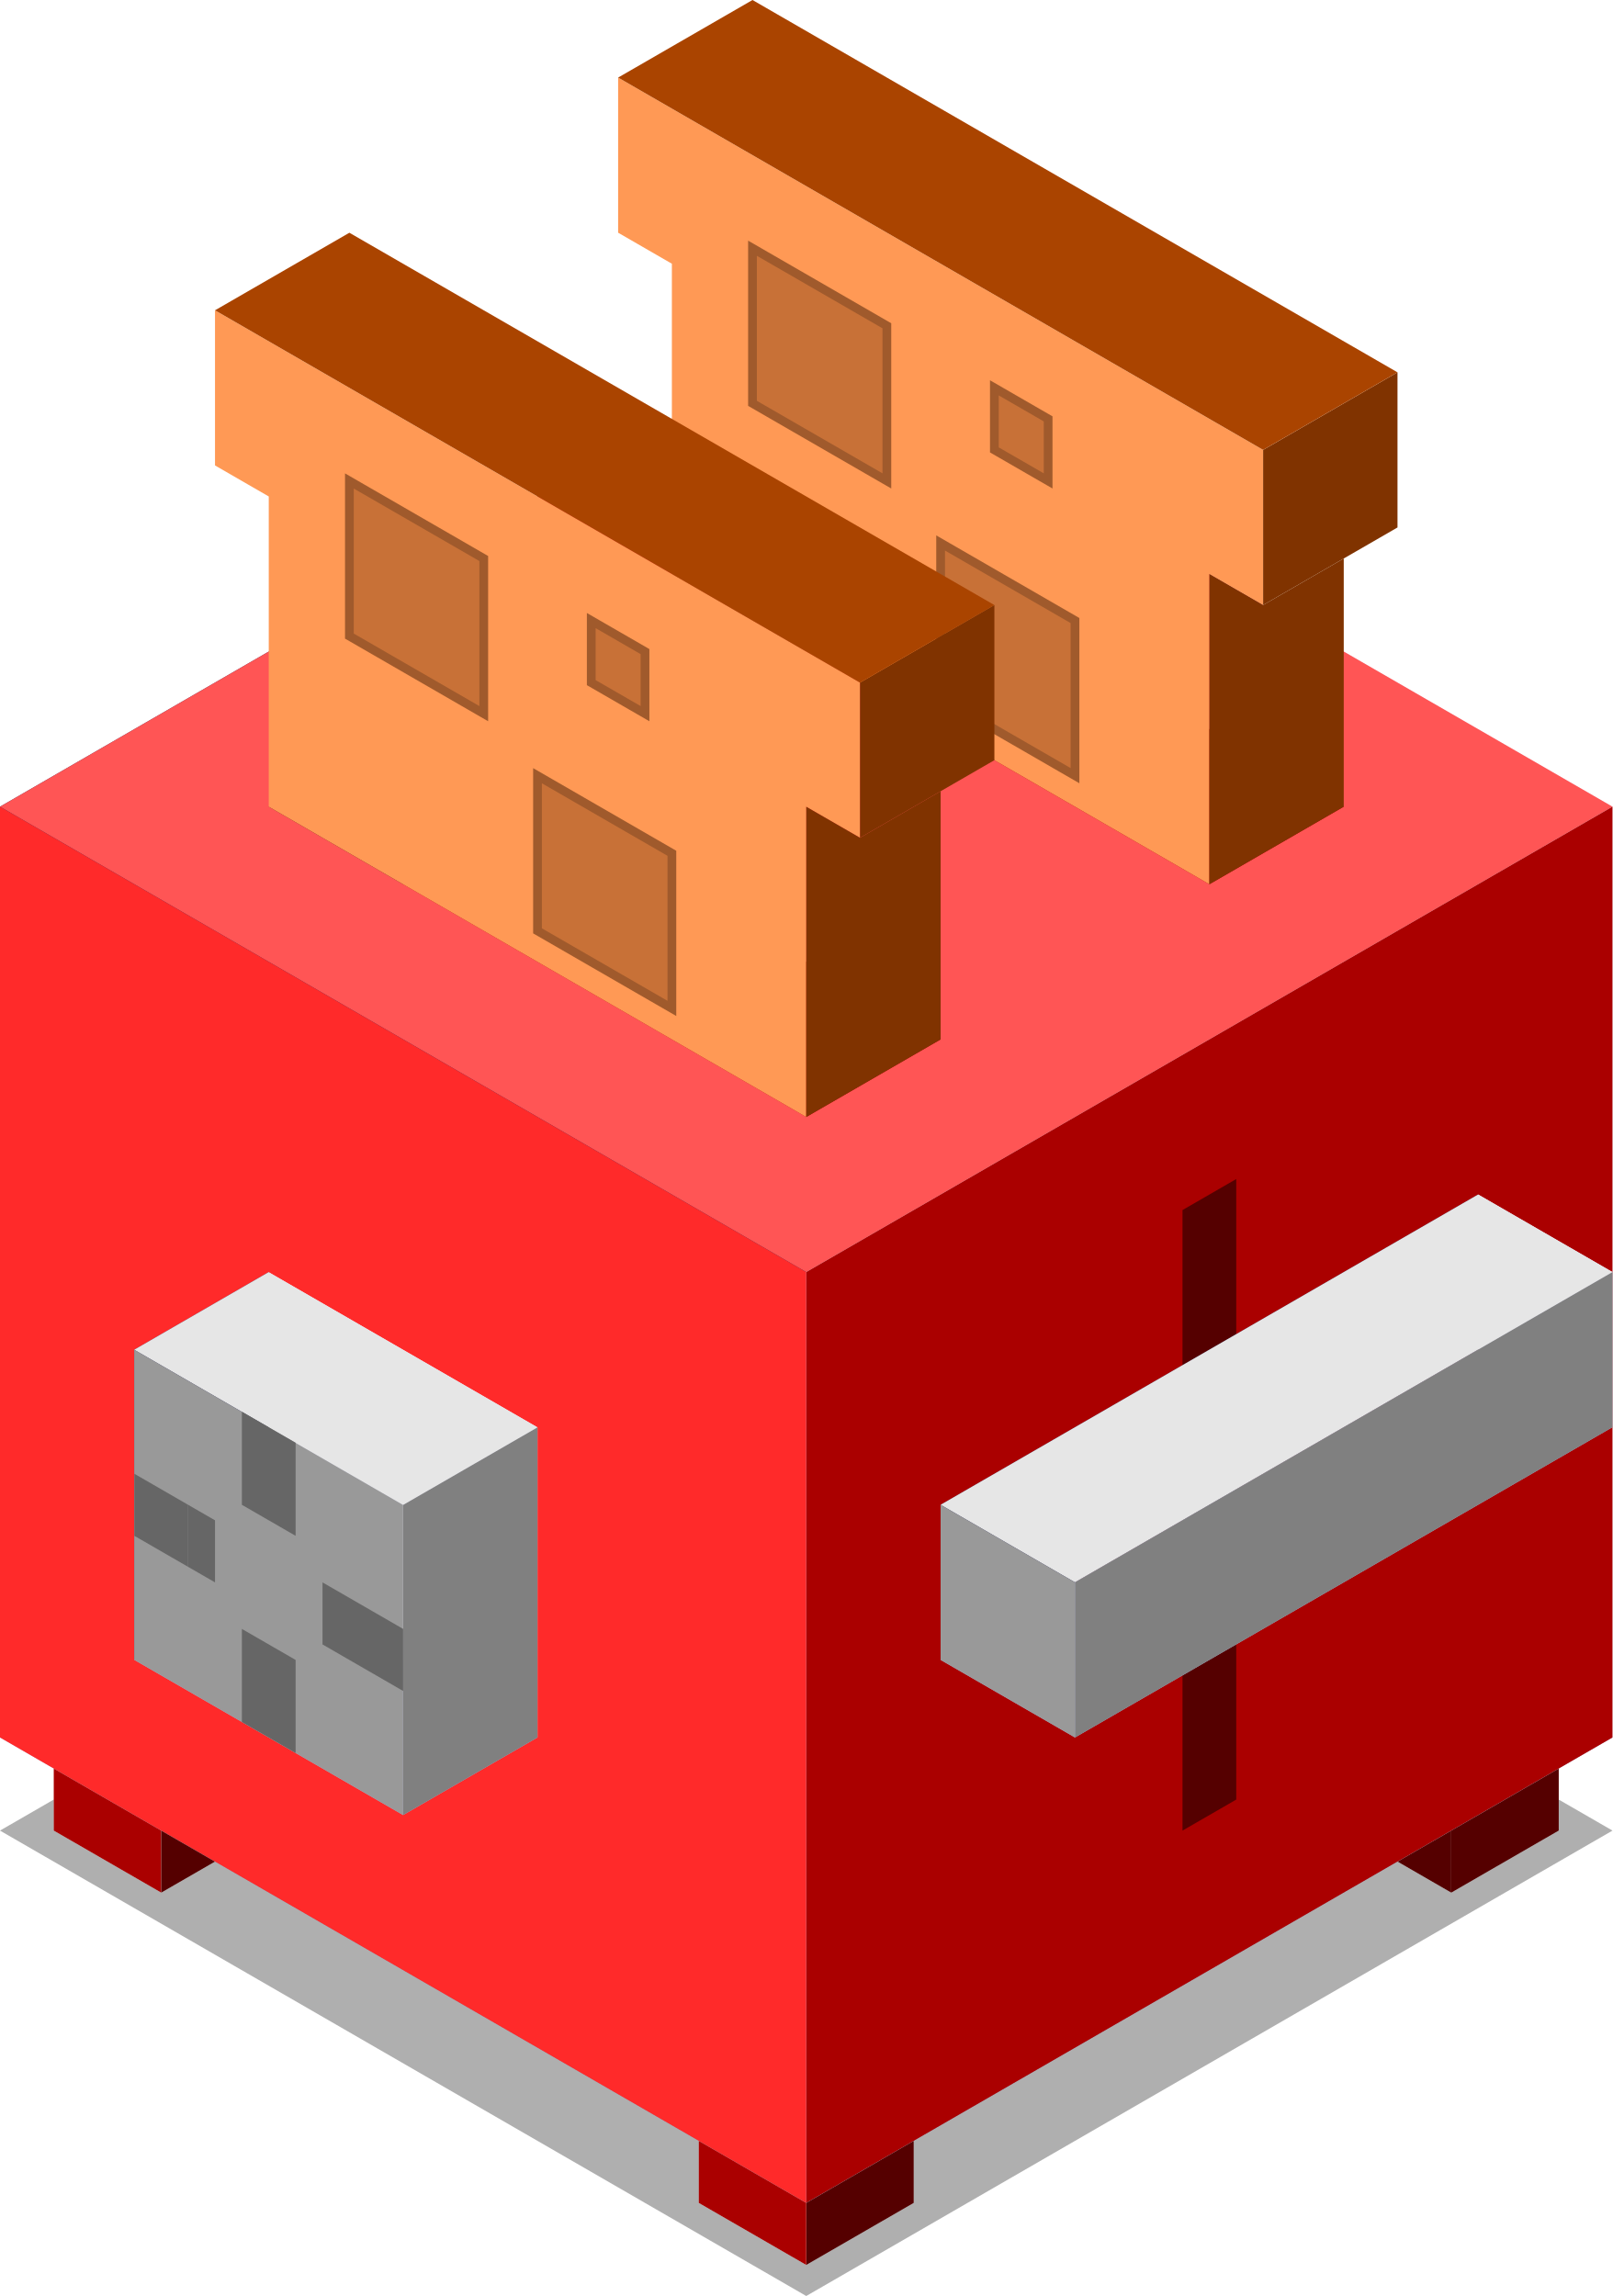
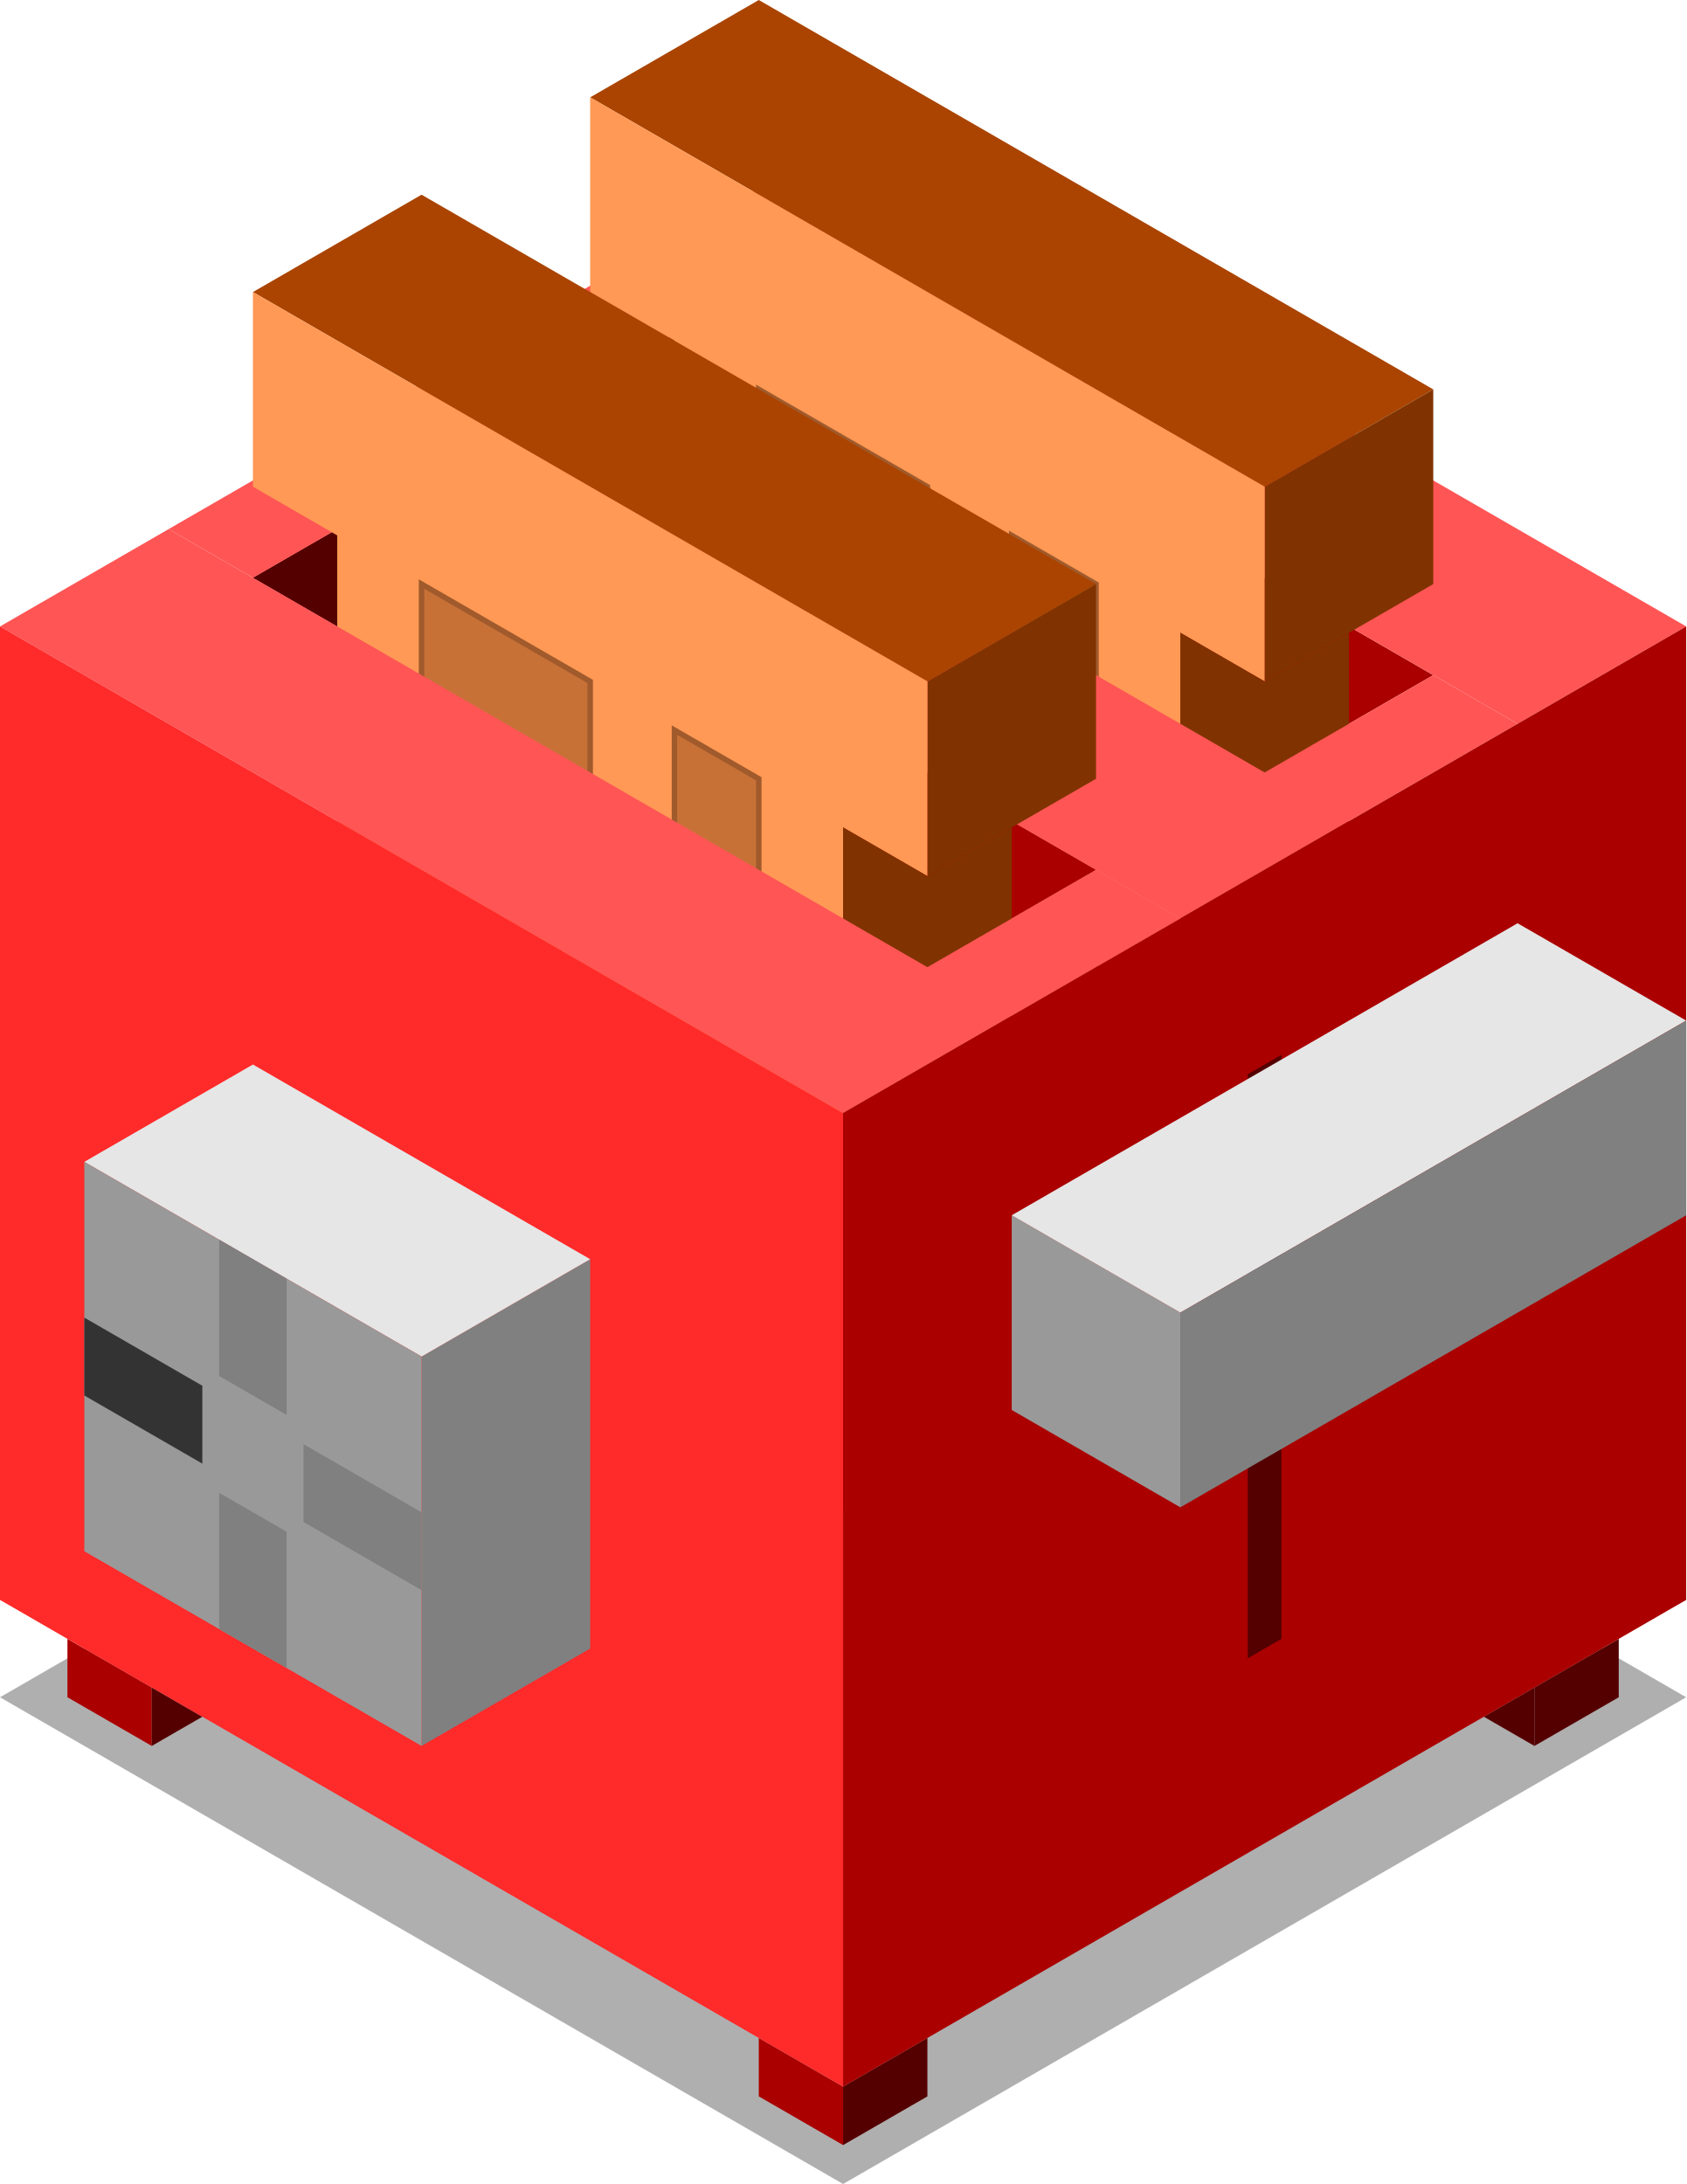
- <svg xmlns="http://www.w3.org/2000/svg" width="113.898mm" height="162.206mm" viewBox="0 0 403.577 574.746" id="svg2" version="1.1">
-   <defs id="defs4">
-     </defs>
-   <g id="layer1" style="display:inline;opacity:1" transform="translate(-168.7657,-215.1083)">
-     <g id="g3642" style="fill:#ffeeaa;fill-opacity:1">
-       <path id="path3654" style="fill:#e9e9ff;fill-rule:evenodd;stroke:none;stroke-width:1px;stroke-linecap:butt;stroke-linejoin:round;stroke-opacity:1" d="m 370.549,300.535 201.788,116.503 0,233.005 -201.788,-116.503 z" points="572.337,417.038 572.337,650.043 370.549,533.54 370.549,300.535 " />
-       <path id="path3644" style="fill:#353564;fill-rule:evenodd;stroke:none;stroke-width:1px;stroke-linecap:butt;stroke-linejoin:round;stroke-opacity:1" d="m 168.76,417.038 0,233.005 201.788,-116.503 0,-233.005 z" points="168.76,650.043 370.549,533.54 370.549,300.535 168.76,417.038 " />
-       <path id="path3652" style="fill:#afafde;fill-rule:evenodd;stroke:none;stroke-width:1px;stroke-linecap:butt;stroke-linejoin:round;stroke-opacity:1" d="M 168.76,650.043 370.549,766.545 572.337,650.043 370.549,533.54 Z" points="370.549,766.545 572.337,650.043 370.549,533.54 168.76,650.043 " />
-       <path id="path3646" style="fill:#ff5555;fill-rule:evenodd;stroke:none;stroke-width:1px;stroke-linecap:butt;stroke-linejoin:round;stroke-opacity:1" d="M 168.76,417.038 370.549,533.54 572.337,417.038 370.549,300.535 Z" points="370.549,533.54 572.337,417.038 370.549,300.535 168.76,417.038 " />
-       <path id="path3650" style="fill:#aa0000;fill-opacity:1;fill-rule:evenodd;stroke:none;stroke-width:1px;stroke-linecap:butt;stroke-linejoin:round;stroke-opacity:1" d="m 370.549,533.54 0,233.005 201.788,-116.503 0,-233.005 z" points="370.549,766.545 572.337,650.043 572.337,417.038 370.549,533.54 " />
-       <path id="path3648" style="fill:#ff2a2a;fill-rule:evenodd;stroke:none;stroke-width:1px;stroke-linecap:butt;stroke-linejoin:round;stroke-opacity:1" d="m 168.76,417.038 201.788,116.503 0,233.005 -201.788,-116.503 z" points="370.549,533.54 370.549,766.545 168.76,650.043 168.76,417.038 " />
-     </g>
-     <g id="g3726" style="fill:#800000;fill-opacity:1">
-       <path id="path3738" style="fill:#e9e9ff;fill-rule:evenodd;stroke:none;stroke-width:1px;stroke-linecap:butt;stroke-linejoin:round;stroke-opacity:1" d="m 235.986,533.561 67.3,38.856 0,77.626 -67.3,-38.856 z" points="303.286,572.417 303.286,650.043 235.986,611.187 235.986,533.561 " />
-       <path id="path3728" style="fill:#353564;fill-rule:evenodd;stroke:none;stroke-width:1px;stroke-linecap:butt;stroke-linejoin:round;stroke-opacity:1" d="m 202.355,552.979 0,77.626 33.631,-19.417 0,-77.626 z" points="202.355,630.604 235.986,611.187 235.986,533.561 202.355,552.979 " />
-       <path id="path3736" style="fill:#afafde;fill-rule:evenodd;stroke:none;stroke-width:1px;stroke-linecap:butt;stroke-linejoin:round;stroke-opacity:1" d="m 202.355,630.604 67.3,38.856 33.631,-19.417 -67.3,-38.856 z" points="269.654,669.46 303.286,650.043 235.986,611.187 202.355,630.604 " />
-       <path id="path3730" style="fill:#e6e6e6" d="m 202.355,552.979 67.3,38.856 33.631,-19.417 -67.3,-38.856 z" points="269.654,591.834 303.286,572.417 235.986,533.561 202.355,552.979 " />
-       <path id="path3734" style="fill:#808080" d="m 269.654,591.834 0,77.626 33.631,-19.417 0,-77.626 z" points="269.654,669.46 303.286,650.043 303.286,572.417 269.654,591.834 " />
-       <path id="path3732" style="fill:#999999" d="m 202.355,552.979 67.3,38.856 0,77.626 -67.3,-38.856 z" points="269.654,591.834 269.654,669.46 202.355,630.604 202.355,552.979 " />
-     </g>
-     <path style="fill:none;fill-rule:evenodd;stroke:none;stroke-width:1px;stroke-linecap:butt;stroke-linejoin:miter;stroke-opacity:1" d="m 269.66,397.629 0,38.834" id="path4944" />
-     <path style="fill:#aa0000;fill-opacity:1;fill-rule:evenodd;stroke:none;stroke-width:1px;stroke-linecap:butt;stroke-linejoin:miter;stroke-opacity:1" d="m 269.66,397.629 0,38.834 100.894,58.251 33.631,-19.417 z" id="path4954" />
-     <path style="fill:#550000;fill-rule:evenodd;stroke:none;stroke-width:1px;stroke-linecap:butt;stroke-linejoin:miter;stroke-opacity:1" d="m 269.66,436.463 -33.631,-19.417 33.631,-19.417 z" id="path4960" />
-     <path style="fill:#aa0000;fill-opacity:1;fill-rule:evenodd;stroke:none;stroke-width:1px;stroke-linecap:butt;stroke-linejoin:miter;stroke-opacity:1" d="m 370.554,339.378 0,38.834 100.894,58.251 33.631,-19.417 z" id="path4966" />
-     <path style="fill:#550000;fill-opacity:1;fill-rule:evenodd;stroke:none;stroke-width:1px;stroke-linecap:butt;stroke-linejoin:miter;stroke-opacity:1" d="m 336.923,358.795 33.631,19.417 0,0 0,0 0,-38.834 -33.631,19.417" id="path4968" />
-     <path style="fill:#550000;fill-opacity:1;fill-rule:evenodd;stroke:none;stroke-width:1px;stroke-linecap:butt;stroke-linejoin:miter;stroke-opacity:1" d="m 370.554,766.554 0,15.534 0,0 26.905,-15.534 0,-15.534 z" id="path4982" />
-     <path style="fill:#aa0000;fill-opacity:1;fill-rule:evenodd;stroke:none;stroke-width:1px;stroke-linecap:butt;stroke-linejoin:miter;stroke-opacity:1" d="m 343.649,751.02 0,15.534 26.905,15.534 0,-15.534 z" id="path4988" />
-     <path style="fill:#aa0000;fill-opacity:1;fill-rule:evenodd;stroke:none;stroke-width:1px;stroke-linecap:butt;stroke-linejoin:miter;stroke-opacity:1" d="m 182.218,657.818 0,15.534 26.905,15.534 0,-15.534 z" id="path4990" />
-     <path style="fill:#550000;fill-opacity:1;fill-rule:evenodd;stroke:none;stroke-width:1px;stroke-linecap:butt;stroke-linejoin:miter;stroke-opacity:1" d="m 209.123,688.885 13.453,-7.767 -13.453,-7.767 z" id="path4992" />
-     <path style="fill:#550000;fill-opacity:1;fill-rule:evenodd;stroke:none;stroke-width:1px;stroke-linecap:butt;stroke-linejoin:miter;stroke-opacity:1" d="m 558.89,657.818 0,15.534 -26.905,15.534 0,-15.534 z" id="path4994" />
-     <path style="fill:#550000;fill-opacity:1;fill-rule:evenodd;stroke:none;stroke-width:1px;stroke-linecap:butt;stroke-linejoin:miter;stroke-opacity:1" d="m 531.985,673.352 0,15.534 0,0 -13.453,-7.767 z" id="path5000" />
-     <path style="fill:#000000;fill-opacity:0.314;fill-rule:evenodd;stroke:none;stroke-width:1px;stroke-linecap:butt;stroke-linejoin:miter;stroke-opacity:1" d="m 182.218,665.585 -13.453,7.767 201.788,116.503 201.788,-116.503 -13.453,-7.767 0,7.767 -26.905,15.534 -13.453,-7.767 -121.073,69.902 0,15.534 -26.905,15.534 -26.905,-15.534 0,-15.534 -121.073,-69.902 -13.453,7.767 -26.905,-15.534 0,-7.767" id="path5008" />
-     <path style="fill:#666666;fill-opacity:1;fill-rule:evenodd;stroke:none;stroke-width:1px;stroke-linecap:butt;stroke-linejoin:miter;stroke-opacity:1" d="m 202.397,584.033 13.453,7.767 0,15.534 -13.453,-7.767 z" id="path5020" />
-     <path style="fill:#666666;fill-opacity:1;fill-rule:evenodd;stroke:none;stroke-width:1px;stroke-linecap:butt;stroke-linejoin:miter;stroke-opacity:1" d="m 215.85,591.8 6.726,3.883 0,15.534 -6.726,-3.883 z" id="path5028" />
-     <path style="fill:#666666;fill-opacity:1;fill-rule:evenodd;stroke:none;stroke-width:1px;stroke-linecap:butt;stroke-linejoin:miter;stroke-opacity:1" d="m 229.302,568.499 0,23.3 13.453,7.767 0,-23.3 z" id="path5030" />
-     <path style="fill:#666666;fill-opacity:1;fill-rule:evenodd;stroke:none;stroke-width:1px;stroke-linecap:butt;stroke-linejoin:miter;stroke-opacity:1" d="m 249.481,611.217 20.179,11.65 0,15.534 -20.179,-11.65 z" id="path5032" />
-     <path style="fill:#666666;fill-opacity:1;fill-rule:evenodd;stroke:none;stroke-width:1px;stroke-linecap:butt;stroke-linejoin:miter;stroke-opacity:1" d="m 229.302,646.168 0,-23.301 13.453,7.767 0,23.3 z" id="path5040" />
-     <path style="display:inline;fill:#550000;fill-opacity:1;fill-rule:evenodd;stroke:none;stroke-width:1px;stroke-linecap:butt;stroke-linejoin:miter;stroke-opacity:1" d="m 464.722,518.015 13.453,-7.767 0,0 0,155.337 -13.453,7.767 z" id="path4940" />
-     <g id="g4866" style="display:inline;opacity:1;fill:#808080;fill-opacity:1;stroke:none;stroke-opacity:1">
-       <path id="path4878" style="fill:#e9e9ff;fill-rule:evenodd;stroke:none;stroke-width:1px;stroke-linecap:butt;stroke-linejoin:round;stroke-opacity:1" d="m 538.706,514.123 33.631,19.417 0,38.834 -33.631,-19.417 z" points="572.337,533.54 572.337,572.374 538.706,552.957 538.706,514.123 " />
-       <path id="path4868" style="fill:#353564;fill-rule:evenodd;stroke:none;stroke-width:1px;stroke-linecap:butt;stroke-linejoin:round;stroke-opacity:1" d="m 404.18,591.791 0,38.834 134.526,-77.668 0,-38.834 z" points="404.18,630.626 538.706,552.957 538.706,514.123 404.18,591.791 " />
-       <path id="path4876" style="fill:#afafde;fill-rule:evenodd;stroke:none;stroke-width:1px;stroke-linecap:butt;stroke-linejoin:round;stroke-opacity:1" d="m 404.18,630.626 33.631,19.417 134.526,-77.668 -33.631,-19.417 z" points="437.811,650.043 572.337,572.374 538.706,552.957 404.18,630.626 " />
-       <path id="path4870" style="fill:#e6e6e6" d="m 404.18,591.791 33.631,19.417 134.526,-77.668 -33.631,-19.417 z" points="437.811,611.208 572.337,533.54 538.706,514.123 404.18,591.791 " />
-       <path id="path4874" style="fill:#808080;fill-opacity:1" d="m 437.811,611.208 0,38.834 134.526,-77.668 0,-38.834 z" points="437.811,650.043 572.337,572.374 572.337,533.54 437.811,611.208 " />
-       <path id="path4872" style="fill:#999999" d="m 404.18,591.791 33.631,19.417 0,38.834 -33.631,-19.417 z" points="437.811,611.208 437.811,650.043 404.18,630.626 404.18,591.791 " />
-     </g>
+ <svg xmlns="http://www.w3.org/2000/svg" width="86.603mm" height="112.176mm" viewBox="0 0 306.859 397.472" id="svg2" version="1.1">
+   <defs id="defs4" />
+   <g id="layer12" style="display:inline" transform="translate(-138.0867,-132.252)">
+     <path style="fill:#000000;fill-opacity:0.314;fill-rule:evenodd;stroke:none;stroke-width:1px;stroke-linecap:butt;stroke-linejoin:miter;stroke-opacity:1" d="M 291.516,529.724 444.946,441.142 291.516,352.559 138.087,441.142 Z" id="path4489" />
+     <path style="fill:#aa0000;fill-opacity:1;fill-rule:evenodd;stroke:none;stroke-width:1px;stroke-linecap:butt;stroke-linejoin:miter;stroke-opacity:1" d="m 150.361,430.512 0,10.63 15.343,8.858 0,-10.63 z" id="path4493" />
+     <path style="fill:#550000;fill-opacity:1;fill-rule:evenodd;stroke:none;stroke-width:1px;stroke-linecap:butt;stroke-linejoin:miter;stroke-opacity:1" d="m 165.704,450 9.206,-5.315 -9.206,-5.315 z" id="path4495" />
+     <path style="fill:#550000;fill-opacity:1;fill-rule:evenodd;stroke:none;stroke-width:1px;stroke-linecap:butt;stroke-linejoin:miter;stroke-opacity:1" d="m 291.516,512.008 0,10.63 15.343,-8.858 0,-10.63 z" id="path4497" />
+     <path style="fill:#aa0000;fill-opacity:1;fill-rule:evenodd;stroke:none;stroke-width:1px;stroke-linecap:butt;stroke-linejoin:miter;stroke-opacity:1" d="m 276.173,503.15 0,10.63 15.343,8.858 0,-10.63 z" id="path4499" />
+     <path style="fill:#550000;fill-opacity:1;fill-rule:evenodd;stroke:none;stroke-width:1px;stroke-linecap:butt;stroke-linejoin:miter;stroke-opacity:1" d="m 432.672,441.142 0,-10.63 -15.343,8.858 0,10.63 z" id="path4501" />
+     <path style="fill:#550000;fill-opacity:1;fill-rule:evenodd;stroke:none;stroke-width:1px;stroke-linecap:butt;stroke-linejoin:miter;stroke-opacity:1" d="m 417.329,450 -9.206,-5.315 9.206,-5.315 z" id="path4503" />
  </g>
-   <g id="layer4" style="display:inline" transform="translate(-168.7657,-215.1083)">
-     <path style="fill:#ff9955;fill-rule:evenodd;stroke:none;stroke-width:1px;stroke-linecap:butt;stroke-linejoin:miter;stroke-opacity:1" d="m 323.47,234.525 0,38.834 13.453,7.767 0,77.668 134.526,77.668 0,-77.668 13.453,7.767 0,-38.834 z" id="path5043" />
-     <path style="fill:#803300;fill-rule:evenodd;stroke:none;stroke-width:1px;stroke-linecap:butt;stroke-linejoin:miter;stroke-opacity:1" d="m 484.901,366.562 33.631,-19.417 0,-38.834 -33.631,19.417" id="path5053" />
-     <path style="fill:#803300;fill-rule:evenodd;stroke:none;stroke-width:1px;stroke-linecap:butt;stroke-linejoin:miter;stroke-opacity:1" d="m 505.08,354.911 -20.179,11.65 -13.453,-7.767 0,77.668 33.631,-19.417" id="path5057" />
-     <path style="fill:#aa4400;fill-rule:evenodd;stroke:none;stroke-width:1px;stroke-linecap:butt;stroke-linejoin:miter;stroke-opacity:1" d="m 323.47,234.525 33.631,-19.417 161.431,93.202 -33.631,19.417 z" id="path5059" />
-     <path style="fill:#c87137;fill-rule:evenodd;stroke:#a05a2c;stroke-width:2.192px;stroke-linecap:butt;stroke-linejoin:miter;stroke-opacity:1" d="m 357.101,277.243 0,38.834 33.631,19.417 0,-38.834 z" id="path5097" />
-     <path style="fill:#c87137;fill-opacity:1;fill-rule:evenodd;stroke:#a05a2c;stroke-width:2.192px;stroke-linecap:butt;stroke-linejoin:miter;stroke-opacity:1" d="m 404.185,351.028 0,38.834 33.631,19.417 0,-38.834 z" id="path5099" />
-     <path style="fill:#c87137;fill-opacity:1;fill-rule:evenodd;stroke:#a05a2c;stroke-width:2.192px;stroke-linecap:butt;stroke-linejoin:miter;stroke-opacity:1" d="m 417.638,312.194 0,15.534 13.453,7.767 0,-15.534 z" id="path5101" />
-     <path style="fill:#ff9955;fill-rule:evenodd;stroke:none;stroke-width:1px;stroke-linecap:butt;stroke-linejoin:miter;stroke-opacity:1" d="m 222.578,292.785 0,38.834 13.453,7.767 0,77.668 134.526,77.668 0,-77.668 13.453,7.767 0,-38.834 z" id="path5043-1" />
-     <path style="fill:#803300;fill-rule:evenodd;stroke:none;stroke-width:1px;stroke-linecap:butt;stroke-linejoin:miter;stroke-opacity:1" d="m 384.009,424.821 33.631,-19.417 0,-38.834 -33.631,19.417" id="path5053-6" />
-     <path style="fill:#803300;fill-rule:evenodd;stroke:none;stroke-width:1px;stroke-linecap:butt;stroke-linejoin:miter;stroke-opacity:1" d="m 404.188,413.171 -20.179,11.65 -13.453,-7.767 0,77.668 33.631,-19.417" id="path5057-5" />
-     <path style="fill:#aa4400;fill-rule:evenodd;stroke:none;stroke-width:1px;stroke-linecap:butt;stroke-linejoin:miter;stroke-opacity:1" d="m 222.578,292.785 33.631,-19.417 161.431,93.202 -33.631,19.417 z" id="path5059-8" />
-     <path style="fill:#c87137;fill-rule:evenodd;stroke:#a05a2c;stroke-width:2.192px;stroke-linecap:butt;stroke-linejoin:miter;stroke-opacity:1" d="m 256.21,335.503 0,38.834 33.631,19.417 0,-38.834 z" id="path5097-3" />
-     <path style="fill:#c87137;fill-opacity:1;fill-rule:evenodd;stroke:#a05a2c;stroke-width:2.192px;stroke-linecap:butt;stroke-linejoin:miter;stroke-opacity:1" d="m 303.294,409.288 0,38.834 33.631,19.417 0,-38.834 z" id="path5099-7" />
-     <path style="fill:#c87137;fill-opacity:1;fill-rule:evenodd;stroke:#a05a2c;stroke-width:2.192px;stroke-linecap:butt;stroke-linejoin:miter;stroke-opacity:1" d="m 316.746,370.453 0,15.534 13.453,7.767 0,-15.534 z" id="path5101-5" />
+   <g id="layer9" style="display:inline" transform="translate(-138.0867,-132.252)">
+     <path style="fill:#aa0000;fill-opacity:1;fill-rule:evenodd;stroke:none;stroke-width:1px;stroke-linecap:butt;stroke-linejoin:miter;stroke-opacity:1" d="m 245.488,201.969 30.686,-17.717 122.744,70.866 -30.686,17.717 z" id="path4208" />
+     <path style="fill:#550000;fill-opacity:1;fill-rule:evenodd;stroke:none;stroke-width:1px;stroke-linecap:butt;stroke-linejoin:miter;stroke-opacity:1" d="m 276.173,184.252 0,35.433 -30.686,-17.717 z" id="path4210" />
+     <path style="fill:#ff5555;fill-opacity:1;fill-rule:evenodd;stroke:none;stroke-width:1px;stroke-linecap:butt;stroke-linejoin:miter;stroke-opacity:1" d="m 230.145,193.11 61.372,-35.433 153.43,88.583 -30.686,17.717 -138.087,-79.724 -30.686,17.717 z" id="path4337" />
+   </g>
+   <g id="layer11" style="display:inline" transform="translate(-138.0867,-132.252)">
+     <path style="fill:#aa4400;fill-opacity:1;fill-rule:evenodd;stroke:none;stroke-width:1px;stroke-linecap:butt;stroke-linejoin:miter;stroke-opacity:1" d="m 245.488,149.969 30.686,-17.717 122.744,70.866 -30.686,17.717 z" id="path4354" />
+     <path style="fill:#803300;fill-opacity:1;fill-rule:evenodd;stroke:none;stroke-width:1px;stroke-linecap:butt;stroke-linejoin:miter;stroke-opacity:1" d="m 368.231,220.835 0,35.433 30.686,-17.717 0,-35.433 z" id="path4356" />
+     <path style="fill:#ff9955;fill-opacity:1;fill-rule:evenodd;stroke:none;stroke-width:1px;stroke-linecap:butt;stroke-linejoin:miter;stroke-opacity:1" d="m 352.888,371.425 0,-124.016 15.343,8.858 0,-35.433 -122.744,-70.866 0,35.433 15.343,8.858 0,124.016 z" id="path4358" />
+     <path style="fill:#803300;fill-opacity:1;fill-rule:evenodd;stroke:none;stroke-width:1px;stroke-linecap:butt;stroke-linejoin:miter;stroke-opacity:1" d="m 383.574,247.409 0,106.299 -30.686,17.717 0,-124.016 15.343,8.858 z" id="path4360" />
+     <path style="fill:#c87137;fill-opacity:1;fill-rule:evenodd;stroke:#a05a2c;stroke-width:1px;stroke-linecap:butt;stroke-linejoin:miter;stroke-opacity:1" d="m 276.173,203.118 0,35.433 30.686,17.717 0,-35.433 z" id="path4362" />
+     <path style="fill:#c87137;fill-opacity:1;fill-rule:evenodd;stroke:#a05a2c;stroke-width:1px;stroke-linecap:butt;stroke-linejoin:miter;stroke-opacity:1" d="m 322.202,229.693 0,17.717 15.343,8.858 0,-17.717 -15.343,-8.858 z" id="path4364" />
+     <path style="fill:#c87137;fill-opacity:1;fill-rule:evenodd;stroke:#a05a2c;stroke-width:1px;stroke-linecap:butt;stroke-linejoin:miter;stroke-opacity:1" d="m 306.859,273.984 30.686,17.717 0,35.433 -30.686,-17.717 z" id="path4366" />
+     <path style="fill:#c87137;fill-opacity:1;fill-rule:evenodd;stroke:#a05a2c;stroke-width:1px;stroke-linecap:butt;stroke-linejoin:miter;stroke-opacity:1" d="m 276.173,273.984 0,17.717 15.343,8.858 0,-17.717 z" id="path4368" />
+   </g>
+   <g id="layer8" style="display:inline" transform="translate(-138.0867,-132.252)">
+     <path style="fill:#aa0000;fill-opacity:1;fill-rule:evenodd;stroke:none;stroke-width:1px;stroke-linecap:butt;stroke-linejoin:miter;stroke-opacity:1" d="m 184.116,237.402 30.686,-17.717 122.744,70.866 -30.686,17.717 z" id="path4201" />
+     <path style="fill:#550000;fill-opacity:1;fill-rule:evenodd;stroke:none;stroke-width:1px;stroke-linecap:butt;stroke-linejoin:miter;stroke-opacity:1" d="m 214.802,219.685 0,35.433 -30.686,-17.717 z" id="path4203" />
+     <path style="display:inline;fill:#ff5555;fill-opacity:1;fill-rule:evenodd;stroke:none;stroke-width:1px;stroke-linecap:butt;stroke-linejoin:miter;stroke-opacity:1" d="m 230.145,193.109 -61.371,35.434 15.342,8.859 30.686,-17.717 138.088,79.725 30.686,-17.717 30.686,-17.717 -15.342,-8.859 -30.688,17.717 -138.086,-79.725 z" id="path4334" />
+   </g>
+   <g id="layer10" style="display:inline" transform="translate(-138.0867,-132.252)">
+     <path style="fill:#aa4400;fill-opacity:1;fill-rule:evenodd;stroke:none;stroke-width:1px;stroke-linecap:butt;stroke-linejoin:miter;stroke-opacity:1" d="M 214.802,167.685 337.545,238.551 306.859,256.268 184.116,185.402 Z" id="path4221" />
+     <path style="fill:#803300;fill-opacity:1;fill-rule:evenodd;stroke:none;stroke-width:1px;stroke-linecap:butt;stroke-linejoin:miter;stroke-opacity:1" d="m 306.859,256.268 0,35.433 30.686,-17.717 0,-35.433 z" id="path4223" />
+     <path style="fill:#ff9955;fill-opacity:1;fill-rule:evenodd;stroke:none;stroke-width:1px;stroke-linecap:butt;stroke-linejoin:miter;stroke-opacity:1" d="m 184.116,185.402 0,35.433 15.343,8.858 0,124.016 92.058,53.15 0,-124.016 15.343,8.858 0,-35.433 z" id="path4227" />
+     <path style="fill:#803300;fill-opacity:1;fill-rule:evenodd;stroke:none;stroke-width:1px;stroke-linecap:butt;stroke-linejoin:miter;stroke-opacity:1" d="m 291.516,406.858 30.686,-17.717 0,-106.299 -15.343,8.858 -15.343,-8.858 z" id="path4229" />
+     <path style="fill:#c87137;fill-opacity:1;fill-rule:evenodd;stroke:#a05a2c;stroke-width:1px;stroke-linecap:butt;stroke-linejoin:miter;stroke-opacity:1" d="m 214.802,238.551 0,35.433 30.686,17.717 0,-35.433 z" id="path4257" />
+     <path style="fill:#c87137;fill-opacity:1;fill-rule:evenodd;stroke:#a05a2c;stroke-width:1px;stroke-linecap:butt;stroke-linejoin:miter;stroke-opacity:1" d="m 260.83,265.126 0,17.717 15.343,8.858 0,-17.717 z" id="path4265" />
+     <path style="fill:#c87137;fill-opacity:1;fill-rule:evenodd;stroke:#a05a2c;stroke-width:1px;stroke-linecap:butt;stroke-linejoin:miter;stroke-opacity:1" d="m 245.488,309.417 0,35.433 30.686,17.717 0,-35.433 z" id="path4267" />
+     <path style="fill:#c87137;fill-opacity:1;fill-rule:evenodd;stroke:#a05a2c;stroke-width:1px;stroke-linecap:butt;stroke-linejoin:miter;stroke-opacity:1" d="m 214.802,309.417 0,17.717 15.343,8.858 0,-17.717 z" id="path4271" />
+   </g>
+   <g id="layer5" style="display:inline" transform="translate(-138.0867,-132.252)">
+     <path style="fill:#ff5555;fill-opacity:1;fill-rule:evenodd;stroke:none;stroke-width:1px;stroke-linecap:butt;stroke-linejoin:miter;stroke-opacity:1" d="m 184.116,237.402 -15.343,-8.858 -30.686,17.717 153.43,88.583 61.372,-35.433 -15.343,-8.858 -30.686,17.717 z" id="path4273" />
+   </g>
+   <g id="layer1" style="display:inline" transform="translate(-138.0867,-132.252)">
+     <path style="fill:#ff2a2a;fill-opacity:1;fill-rule:evenodd;stroke:none;stroke-width:1px;stroke-linecap:butt;stroke-linejoin:miter;stroke-opacity:1" d="m 291.516,334.843 0,177.165 -153.43,-88.583 0,-177.165 z" id="path4140" />
+     <path style="fill:#aa0000;fill-rule:evenodd;stroke:none;stroke-width:1px;stroke-linecap:butt;stroke-linejoin:miter;stroke-opacity:1" d="m 291.516,512.008 153.43,-88.583 0,-177.165 -153.43,88.583 0,177.165 z" id="path4142" />
+     <path style="fill:#808080;fill-opacity:1;fill-rule:evenodd;stroke:none;stroke-width:1px;stroke-linecap:butt;stroke-linejoin:miter;stroke-opacity:1" d="m 245.488,361.417 -30.686,17.717 0,70.866 30.686,-17.717 z" id="path4146" />
+     <path style="fill:#e6e6e6;fill-opacity:1;fill-rule:evenodd;stroke:none;stroke-width:1px;stroke-linecap:butt;stroke-linejoin:miter;stroke-opacity:1" d="m 214.802,379.134 -61.372,-35.433 30.686,-17.717 61.372,35.433 z" id="path4150" />
+     <path style="display:inline;fill:#999999;fill-opacity:1;fill-rule:evenodd;stroke:none;stroke-width:1px;stroke-linecap:butt;stroke-linejoin:miter;stroke-opacity:1" d="m 153.43,343.701 0,70.866 61.372,35.433 0,-70.866 z" id="path4157" />
+   </g>
+   <g id="layer2" style="display:inline" transform="translate(-138.0867,-132.252)">
+     <path style="fill:#333333;fill-opacity:1;fill-rule:evenodd;stroke:none;stroke-width:1px;stroke-linecap:butt;stroke-linejoin:miter;stroke-opacity:1" d="m 153.43,372.047 21.48,12.402 0,14.173 -21.48,-12.402 z" id="path4533" />
+   </g>
+   <g id="layer13" style="display:inline" transform="translate(-138.0867,-132.252)">
+     <path style="display:inline;fill:#808080;fill-opacity:1;fill-rule:evenodd;stroke:none;stroke-width:1px;stroke-linecap:butt;stroke-linejoin:miter;stroke-opacity:1" d="m 177.979,357.873 0,17.717 0,7.088 12.273,7.086 0,-7.086 0,-17.717 -12.273,-7.088 z" id="path4524" />
+   </g>
+   <g id="layer14" style="display:inline" transform="translate(-138.0867,-132.252)">
+     <path style="display:inline;fill:#808080;fill-opacity:1;fill-rule:evenodd;stroke:none;stroke-width:1px;stroke-linecap:butt;stroke-linejoin:miter;stroke-opacity:1" d="m 214.802,407.48 0,14.173 -21.48,-12.402 0,-14.173 z" id="path4529" />
+   </g>
+   <g id="layer15" style="display:inline" transform="translate(-138.0867,-132.252)">
+     <path style="display:inline;fill:#808080;fill-opacity:1;fill-rule:evenodd;stroke:none;stroke-width:1px;stroke-linecap:butt;stroke-linejoin:miter;stroke-opacity:1" d="m 190.253,411.024 0,24.803 -12.274,-7.087 0,-24.803 z" id="path4531" />
+   </g>
+   <g id="layer3" style="display:inline" transform="translate(-138.0867,-132.252)">
+     <path style="fill:#550000;fill-opacity:1;fill-rule:evenodd;stroke:none;stroke-width:1px;stroke-linecap:butt;stroke-linejoin:miter;stroke-opacity:1" d="m 365.163,327.756 6.137,-3.543 0,106.299 -6.137,3.543 z" id="path4160" />
+   </g>
+   <g id="layer4" style="display:inline" transform="translate(-138.0867,-132.252)">
+     <path style="fill:#999999;fill-opacity:1;fill-rule:evenodd;stroke:none;stroke-width:1px;stroke-linecap:butt;stroke-linejoin:miter;stroke-opacity:1" d="m 322.202,353.425 0,35.433 30.686,17.717 0,-35.433 z" id="path4173" />
+     <path style="fill:#e6e6e6;fill-opacity:1;fill-rule:evenodd;stroke:none;stroke-width:1px;stroke-linecap:butt;stroke-linejoin:miter;stroke-opacity:1" d="m 322.202,353.425 92.058,-53.15 30.686,17.717 -92.058,53.15 z" id="path4175" />
+     <path style="fill:#808080;fill-opacity:1;fill-rule:evenodd;stroke:none;stroke-width:1px;stroke-linecap:butt;stroke-linejoin:miter;stroke-opacity:1" d="m 352.888,371.142 92.058,-53.15 0,35.433 -92.058,53.15 z" id="path4177" />
  </g>
</svg>
